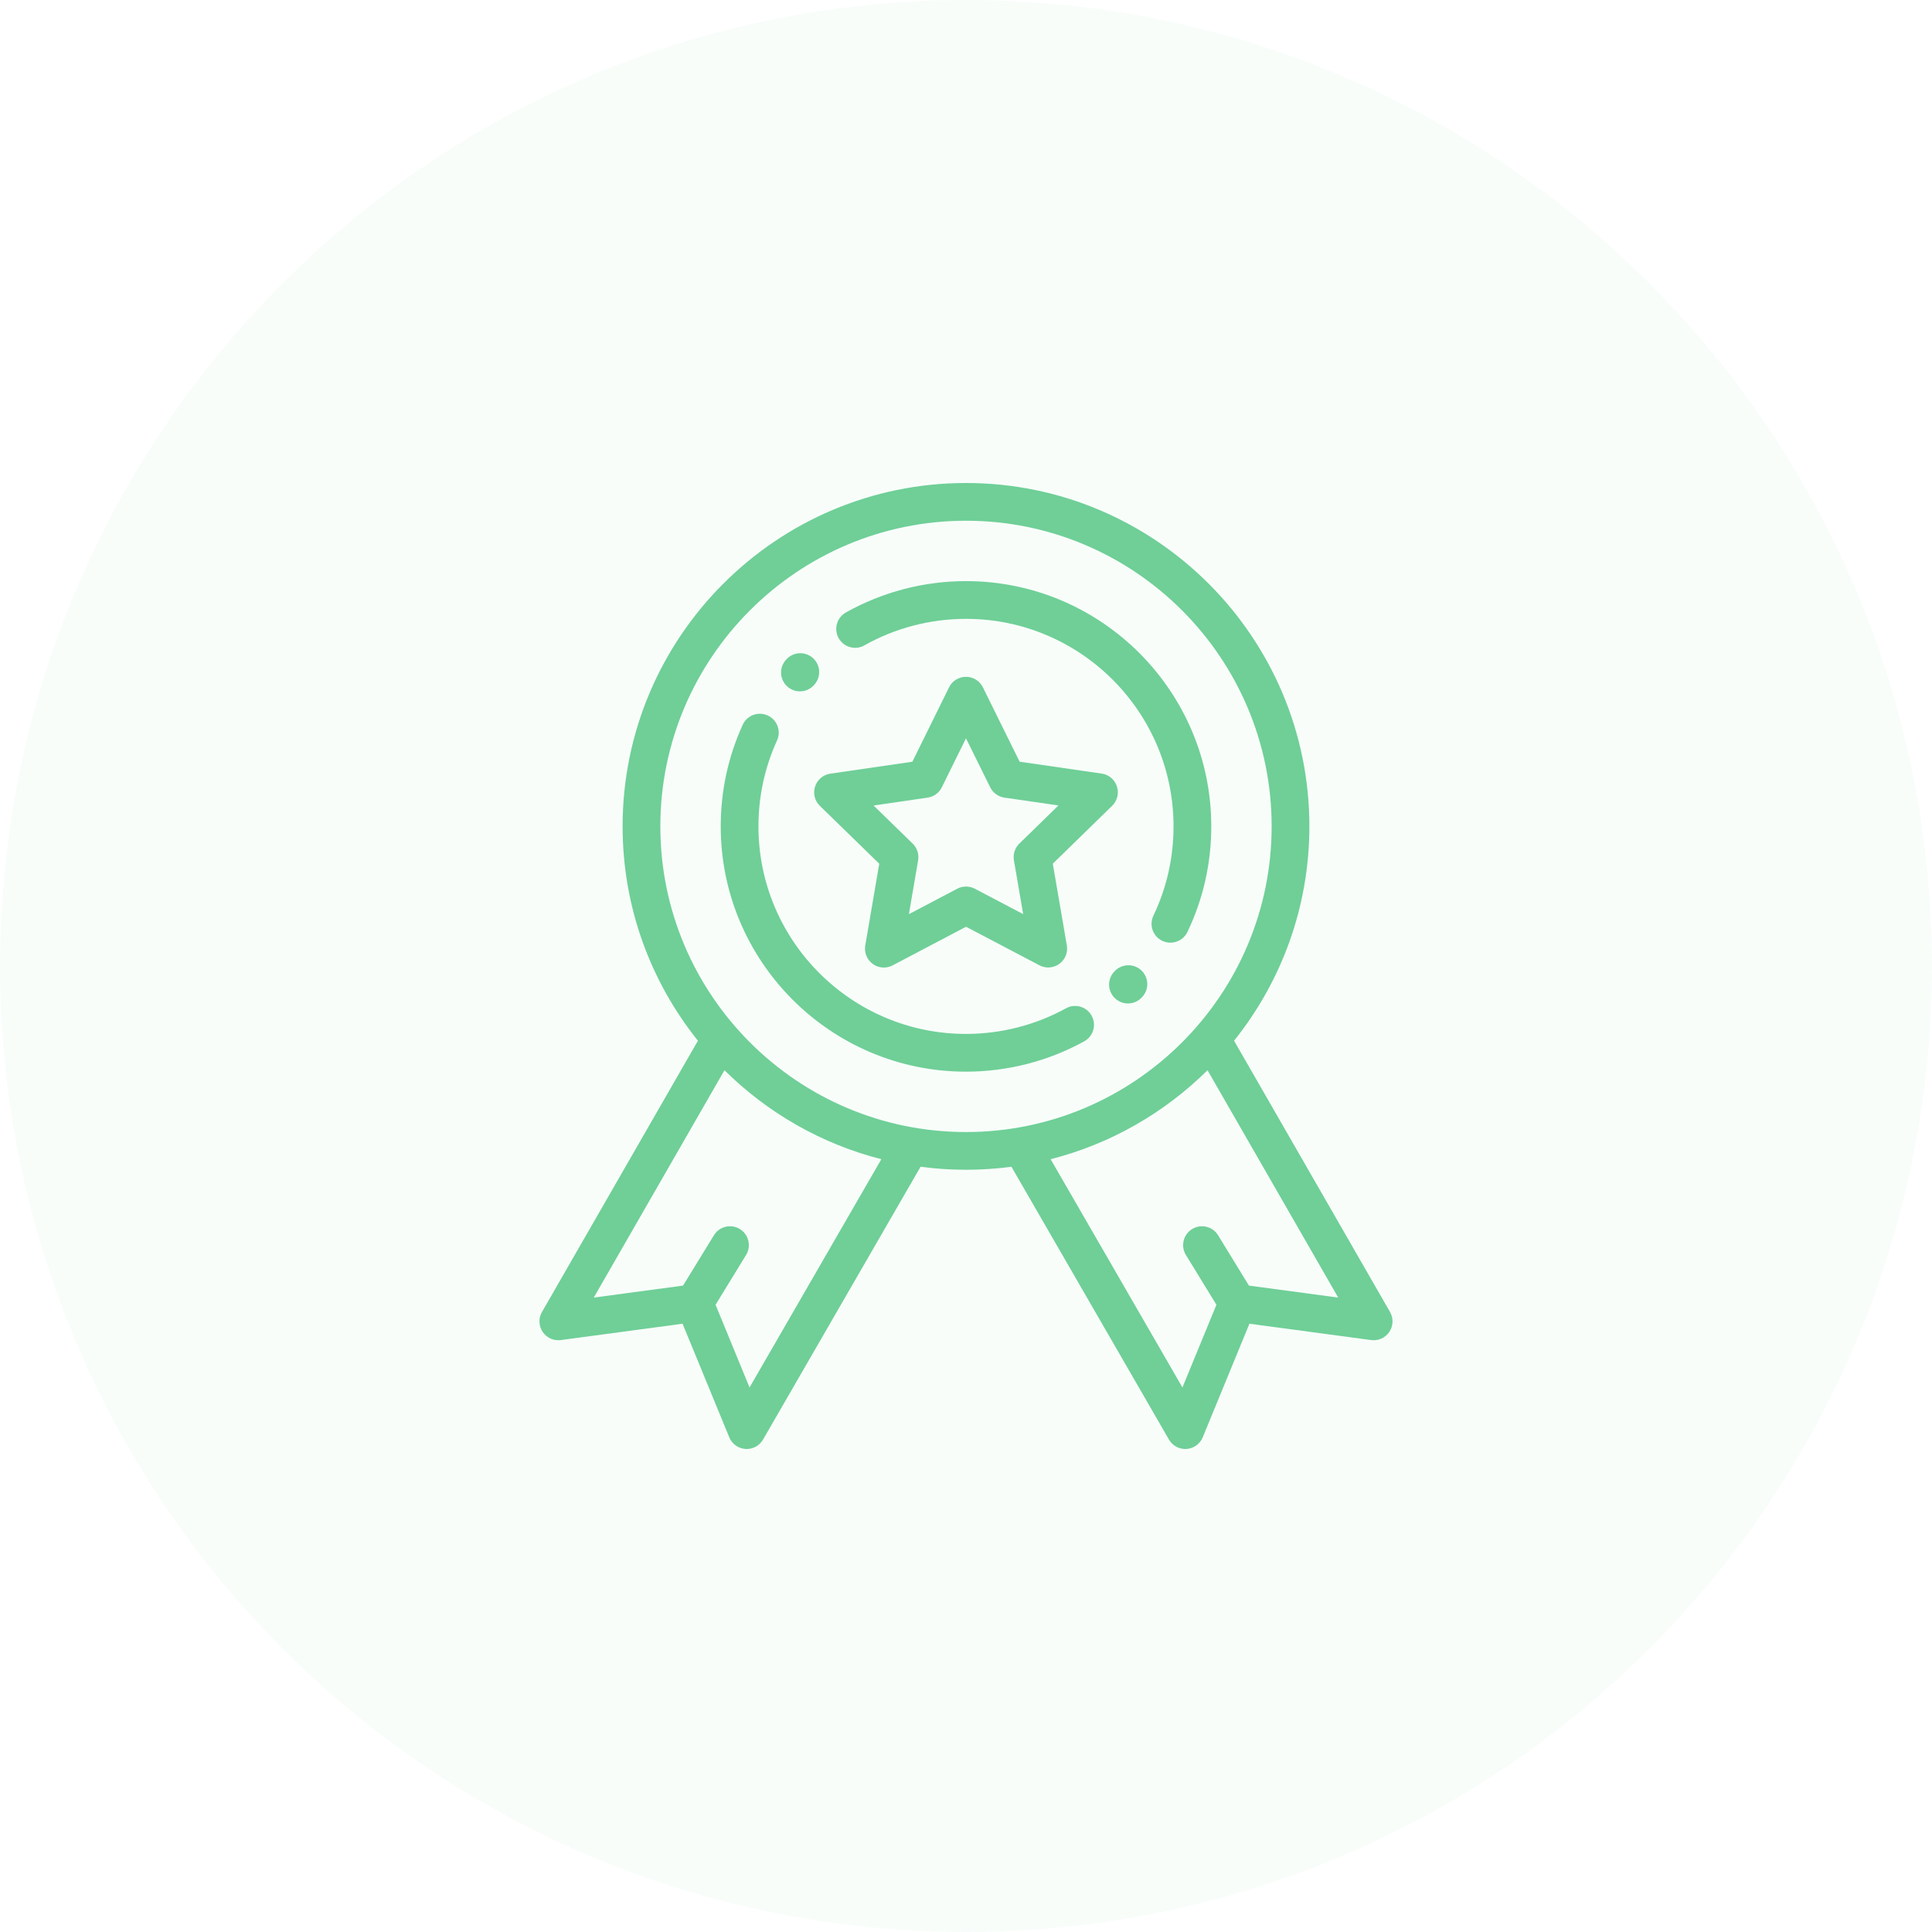
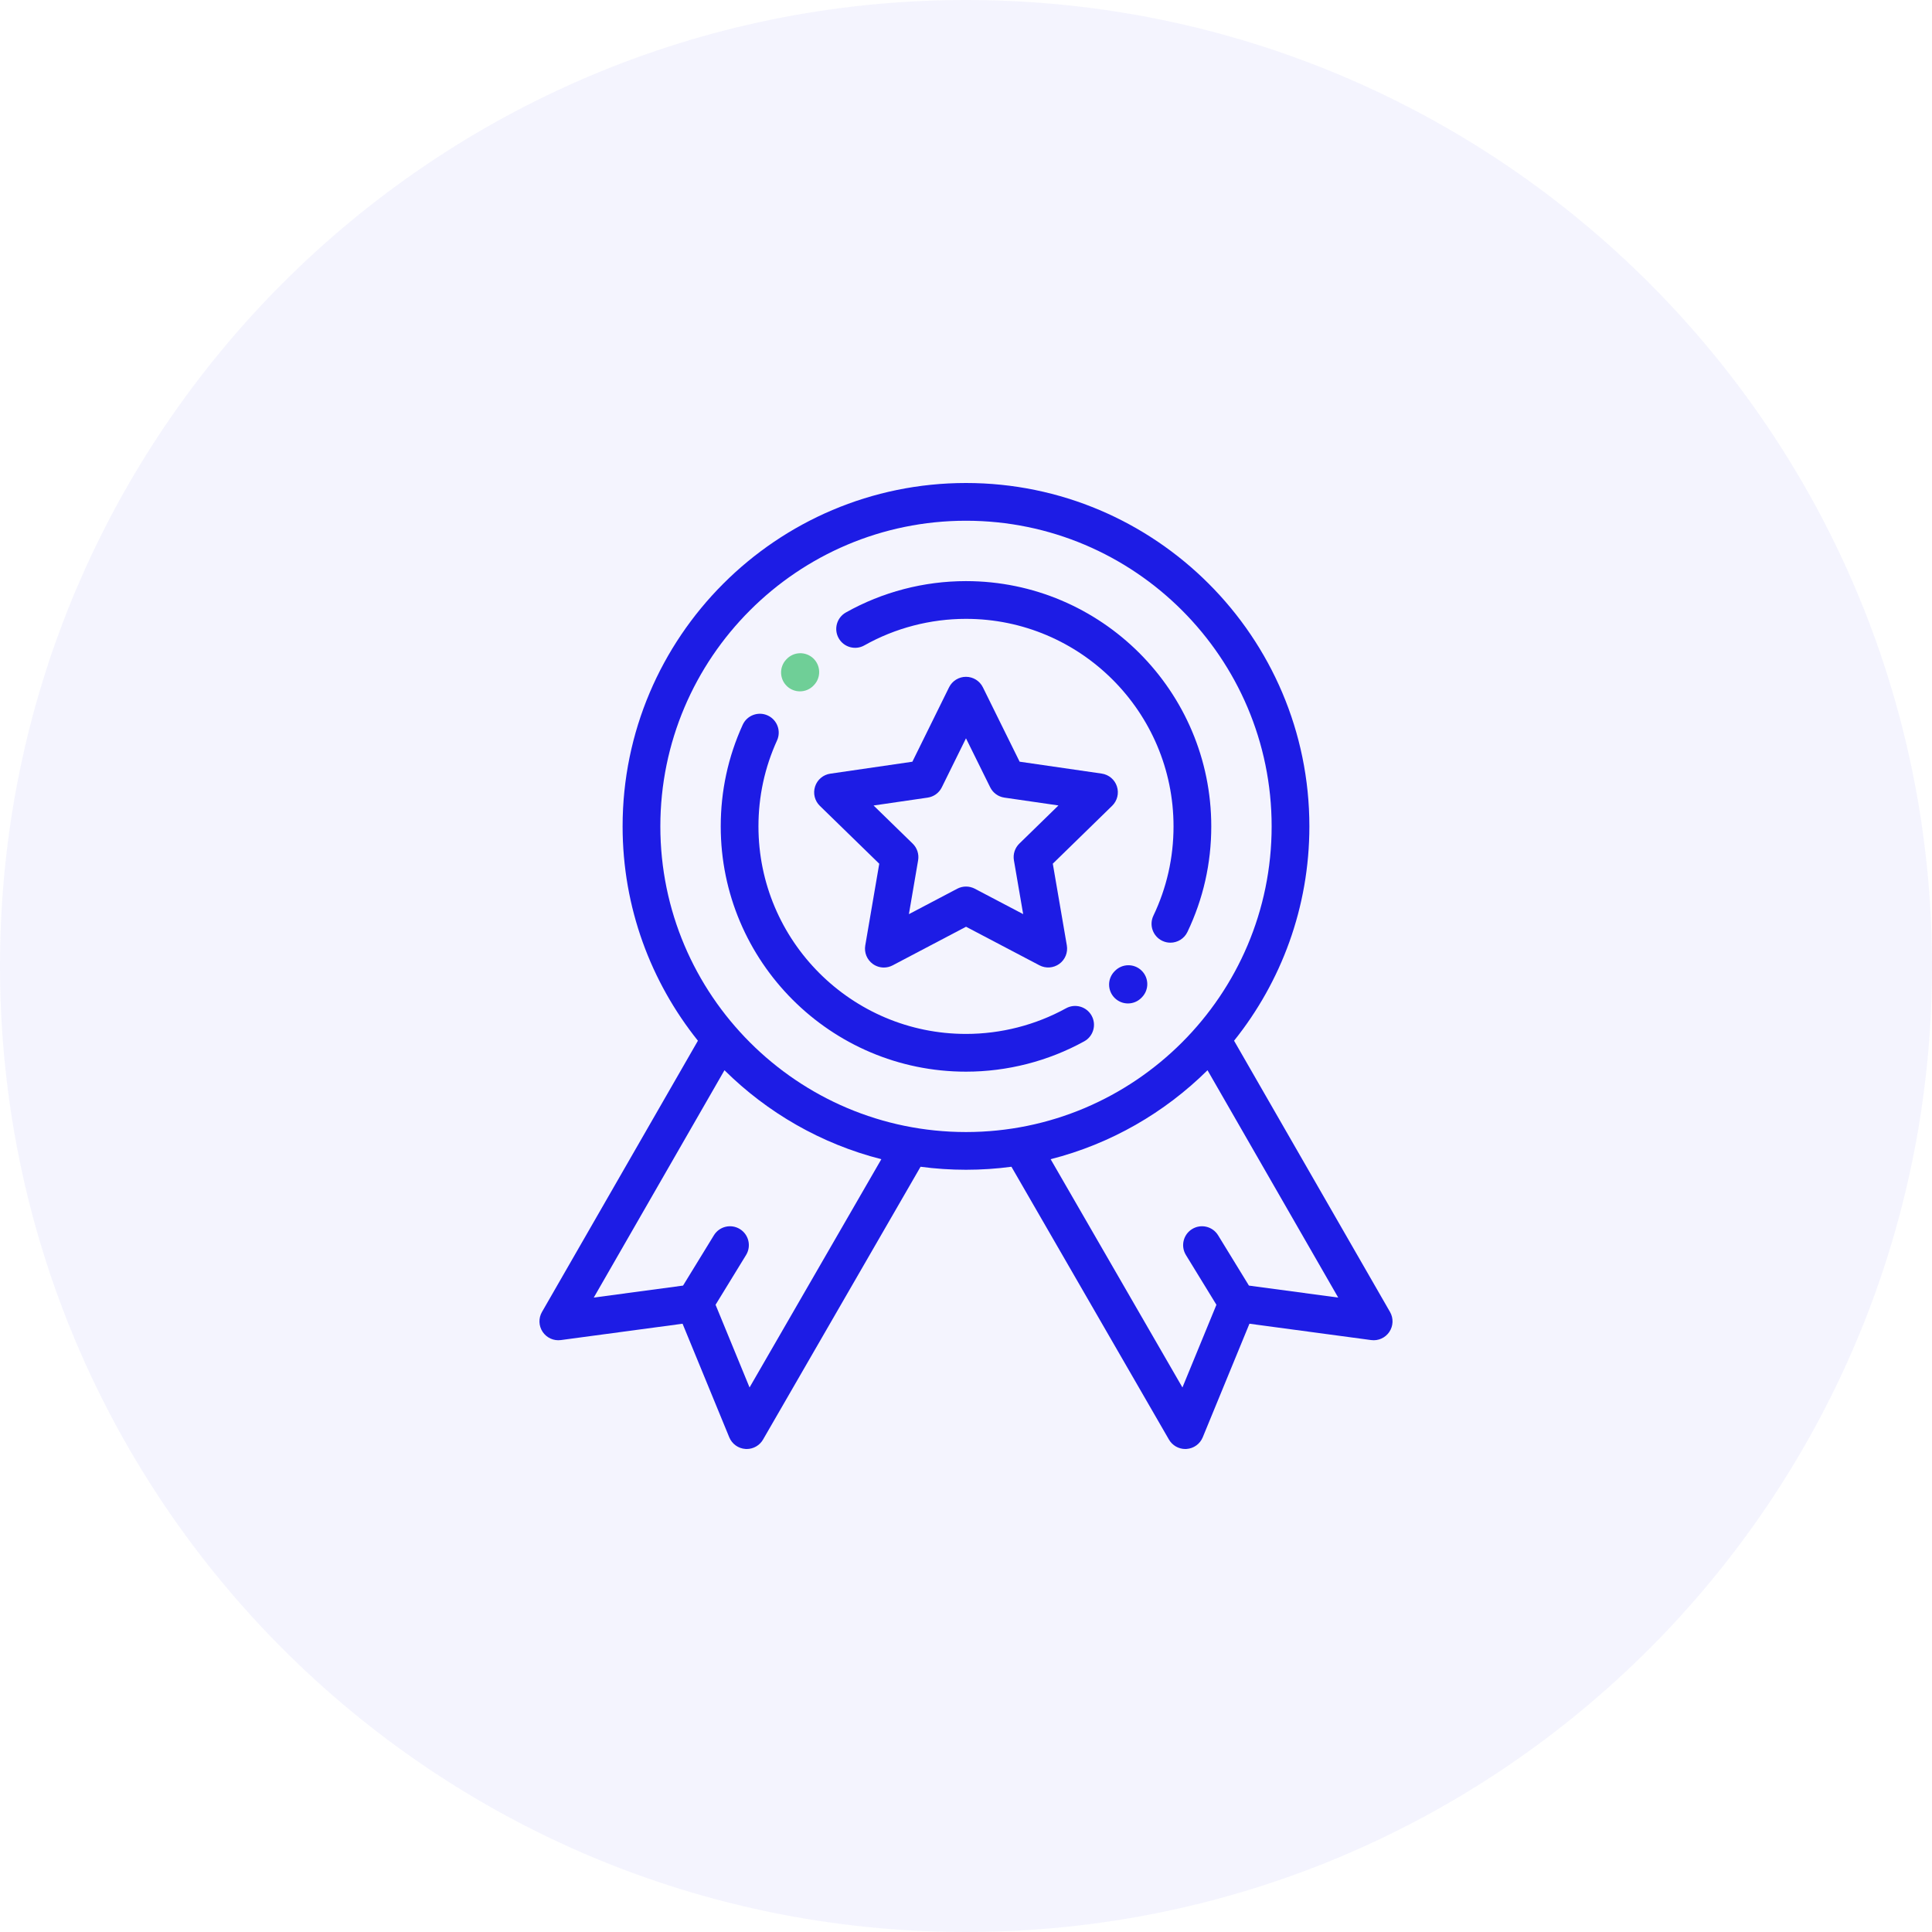
<svg xmlns="http://www.w3.org/2000/svg" width="120" height="120" viewBox="0 0 120 120" fill="none">
-   <circle cx="60" cy="60" r="60" fill="#6FCF97" fill-opacity="0.05" />
-   <path d="M69.374 48.847C69.237 48.422 68.87 48.114 68.428 48.049L63.33 47.31L61.049 42.691C60.852 42.291 60.444 42.038 59.998 42.038H59.998C59.552 42.038 59.145 42.292 58.947 42.692L56.669 47.312L51.571 48.054C51.13 48.118 50.763 48.427 50.626 48.852C50.488 49.276 50.603 49.742 50.922 50.053L54.612 53.648L53.743 58.725C53.667 59.165 53.848 59.609 54.209 59.871C54.413 60.019 54.655 60.095 54.898 60.095C55.084 60.095 55.272 60.05 55.444 59.96L60.002 57.562L64.563 59.958C64.957 60.165 65.436 60.13 65.797 59.868C66.158 59.606 66.338 59.161 66.263 58.722L65.391 53.645L69.079 50.048C69.398 49.737 69.512 49.271 69.374 48.847ZM63.313 52.397C63.037 52.666 62.911 53.054 62.976 53.434L63.551 56.778L60.547 55.2C60.206 55.021 59.798 55.021 59.456 55.2L56.453 56.78L57.026 53.436C57.091 53.056 56.965 52.668 56.689 52.399L54.259 50.031L57.616 49.542C57.998 49.487 58.328 49.247 58.498 48.901L59.999 45.858L61.502 48.9C61.672 49.246 62.002 49.486 62.384 49.541L65.742 50.028L63.313 52.397Z" fill="#6FCF97" />
-   <path d="M86.337 81.489L76.65 64.641C79.575 60.989 81.328 56.36 81.328 51.328C81.328 39.568 71.76 30 60 30C48.239 30 38.671 39.568 38.671 51.328C38.671 56.36 40.424 60.989 43.349 64.641L33.663 81.489C33.44 81.876 33.457 82.355 33.706 82.726C33.955 83.097 34.393 83.294 34.835 83.234L42.395 82.219L45.296 89.274C45.466 89.687 45.856 89.968 46.301 89.997C46.328 89.999 46.354 90 46.38 90C46.796 90 47.184 89.778 47.394 89.414L57.173 72.477C57.174 72.475 57.175 72.472 57.177 72.469C58.101 72.592 59.043 72.656 60 72.656C60.957 72.656 61.899 72.592 62.823 72.469C62.824 72.472 62.825 72.475 62.827 72.477L72.605 89.414C72.816 89.778 73.203 90 73.62 90C73.646 90 73.672 89.999 73.698 89.997C74.144 89.968 74.534 89.687 74.704 89.274L77.605 82.219L85.165 83.234C85.608 83.294 86.045 83.097 86.294 82.726C86.542 82.355 86.559 81.876 86.337 81.489ZM46.556 86.178L44.445 81.042L46.34 77.95C46.678 77.398 46.505 76.676 45.953 76.338C45.401 76 44.68 76.173 44.342 76.725L42.426 79.85L36.88 80.595L44.998 66.474C47.658 69.108 51.004 71.049 54.742 72L46.556 86.178ZM59.999 70.313C49.531 70.313 41.015 61.796 41.015 51.328C41.015 40.86 49.531 32.344 59.999 32.344C70.468 32.344 78.984 40.86 78.984 51.328C78.984 61.796 70.468 70.313 59.999 70.313ZM77.573 79.85L75.658 76.725C75.32 76.173 74.598 76 74.046 76.338C73.494 76.676 73.321 77.398 73.659 77.95L75.554 81.042L73.443 86.178L65.257 72C68.995 71.049 72.342 69.108 75.001 66.474L83.119 80.595L77.573 79.85Z" fill="#6FCF97" />
-   <path d="M59.999 36.094C57.384 36.094 54.804 36.768 52.538 38.043C51.974 38.361 51.774 39.075 52.091 39.639C52.408 40.203 53.123 40.404 53.687 40.086C55.603 39.008 57.786 38.438 59.999 38.438C67.107 38.438 72.89 44.22 72.89 51.328C72.89 53.27 72.469 55.137 71.639 56.875C71.361 57.459 71.608 58.158 72.192 58.437C72.355 58.515 72.527 58.552 72.696 58.552C73.133 58.552 73.553 58.306 73.754 57.885C74.736 55.829 75.234 53.623 75.234 51.328C75.234 42.928 68.4 36.094 59.999 36.094Z" fill="#6FCF97" />
-   <path d="M70.904 60.284C70.44 59.833 69.698 59.844 69.247 60.309L69.221 60.335C68.769 60.798 68.778 61.54 69.241 61.992C69.469 62.215 69.764 62.326 70.059 62.326C70.364 62.326 70.668 62.208 70.898 61.973L70.929 61.941C71.38 61.477 71.369 60.735 70.904 60.284Z" fill="#6FCF97" />
-   <path d="M67.804 63.087C67.491 62.521 66.779 62.314 66.212 62.627C64.321 63.668 62.173 64.219 60 64.219C52.892 64.219 47.109 58.436 47.109 51.328C47.109 49.466 47.498 47.67 48.263 45.991C48.531 45.402 48.271 44.707 47.682 44.438C47.093 44.17 46.398 44.43 46.13 45.019C45.224 47.006 44.766 49.129 44.766 51.328C44.766 59.728 51.6 66.563 60 66.563C62.568 66.563 65.107 65.911 67.343 64.679C67.91 64.367 68.116 63.654 67.804 63.087Z" fill="#6FCF97" />
+   <circle cx="60" cy="60" r="60" fill="#1d1ce5" fill-opacity="0.05" />
+   <path d="M69.374 48.847C69.237 48.422 68.87 48.114 68.428 48.049L63.33 47.31L61.049 42.691C60.852 42.291 60.444 42.038 59.998 42.038H59.998C59.552 42.038 59.145 42.292 58.947 42.692L56.669 47.312L51.571 48.054C51.13 48.118 50.763 48.427 50.626 48.852C50.488 49.276 50.603 49.742 50.922 50.053L54.612 53.648L53.743 58.725C53.667 59.165 53.848 59.609 54.209 59.871C54.413 60.019 54.655 60.095 54.898 60.095C55.084 60.095 55.272 60.05 55.444 59.96L60.002 57.562L64.563 59.958C64.957 60.165 65.436 60.13 65.797 59.868C66.158 59.606 66.338 59.161 66.263 58.722L65.391 53.645L69.079 50.048C69.398 49.737 69.512 49.271 69.374 48.847ZM63.313 52.397C63.037 52.666 62.911 53.054 62.976 53.434L63.551 56.778L60.547 55.2C60.206 55.021 59.798 55.021 59.456 55.2L56.453 56.78L57.026 53.436C57.091 53.056 56.965 52.668 56.689 52.399L54.259 50.031L57.616 49.542C57.998 49.487 58.328 49.247 58.498 48.901L59.999 45.858L61.502 48.9C61.672 49.246 62.002 49.486 62.384 49.541L65.742 50.028L63.313 52.397Z" fill="#1d1ce5" />
+   <path d="M86.337 81.489L76.65 64.641C79.575 60.989 81.328 56.36 81.328 51.328C81.328 39.568 71.76 30 60 30C48.239 30 38.671 39.568 38.671 51.328C38.671 56.36 40.424 60.989 43.349 64.641L33.663 81.489C33.44 81.876 33.457 82.355 33.706 82.726C33.955 83.097 34.393 83.294 34.835 83.234L42.395 82.219L45.296 89.274C45.466 89.687 45.856 89.968 46.301 89.997C46.328 89.999 46.354 90 46.38 90C46.796 90 47.184 89.778 47.394 89.414L57.173 72.477C57.174 72.475 57.175 72.472 57.177 72.469C58.101 72.592 59.043 72.656 60 72.656C60.957 72.656 61.899 72.592 62.823 72.469C62.824 72.472 62.825 72.475 62.827 72.477L72.605 89.414C72.816 89.778 73.203 90 73.62 90C73.646 90 73.672 89.999 73.698 89.997C74.144 89.968 74.534 89.687 74.704 89.274L77.605 82.219L85.165 83.234C85.608 83.294 86.045 83.097 86.294 82.726C86.542 82.355 86.559 81.876 86.337 81.489ZM46.556 86.178L44.445 81.042L46.34 77.95C46.678 77.398 46.505 76.676 45.953 76.338C45.401 76 44.68 76.173 44.342 76.725L42.426 79.85L36.88 80.595L44.998 66.474C47.658 69.108 51.004 71.049 54.742 72L46.556 86.178ZM59.999 70.313C49.531 70.313 41.015 61.796 41.015 51.328C41.015 40.86 49.531 32.344 59.999 32.344C70.468 32.344 78.984 40.86 78.984 51.328C78.984 61.796 70.468 70.313 59.999 70.313ZM77.573 79.85L75.658 76.725C75.32 76.173 74.598 76 74.046 76.338C73.494 76.676 73.321 77.398 73.659 77.95L75.554 81.042L73.443 86.178L65.257 72C68.995 71.049 72.342 69.108 75.001 66.474L83.119 80.595L77.573 79.85Z" fill="#1d1ce5" />
+   <path d="M59.999 36.094C57.384 36.094 54.804 36.768 52.538 38.043C51.974 38.361 51.774 39.075 52.091 39.639C52.408 40.203 53.123 40.404 53.687 40.086C55.603 39.008 57.786 38.438 59.999 38.438C67.107 38.438 72.89 44.22 72.89 51.328C72.89 53.27 72.469 55.137 71.639 56.875C71.361 57.459 71.608 58.158 72.192 58.437C72.355 58.515 72.527 58.552 72.696 58.552C73.133 58.552 73.553 58.306 73.754 57.885C74.736 55.829 75.234 53.623 75.234 51.328C75.234 42.928 68.4 36.094 59.999 36.094Z" fill="#1d1ce5" />
+   <path d="M70.904 60.284C70.44 59.833 69.698 59.844 69.247 60.309L69.221 60.335C68.769 60.798 68.778 61.54 69.241 61.992C69.469 62.215 69.764 62.326 70.059 62.326C70.364 62.326 70.668 62.208 70.898 61.973L70.929 61.941C71.38 61.477 71.369 60.735 70.904 60.284Z" fill="#1d1ce5" />
+   <path d="M67.804 63.087C67.491 62.521 66.779 62.314 66.212 62.627C64.321 63.668 62.173 64.219 60 64.219C52.892 64.219 47.109 58.436 47.109 51.328C47.109 49.466 47.498 47.67 48.263 45.991C48.531 45.402 48.271 44.707 47.682 44.438C47.093 44.17 46.398 44.43 46.13 45.019C45.224 47.006 44.766 49.129 44.766 51.328C44.766 59.728 51.6 66.563 60 66.563C62.568 66.563 65.107 65.911 67.343 64.679C67.91 64.367 68.116 63.654 67.804 63.087Z" fill="#1d1ce5" />
  <path d="M50.508 40.887C50.034 40.446 49.292 40.472 48.851 40.946L48.825 40.974C48.386 41.449 48.415 42.19 48.89 42.63C49.115 42.838 49.4 42.941 49.685 42.941C50 42.941 50.315 42.815 50.546 42.565L50.566 42.543C51.007 42.07 50.981 41.328 50.508 40.887Z" fill="#6FCF97" />
</svg>
